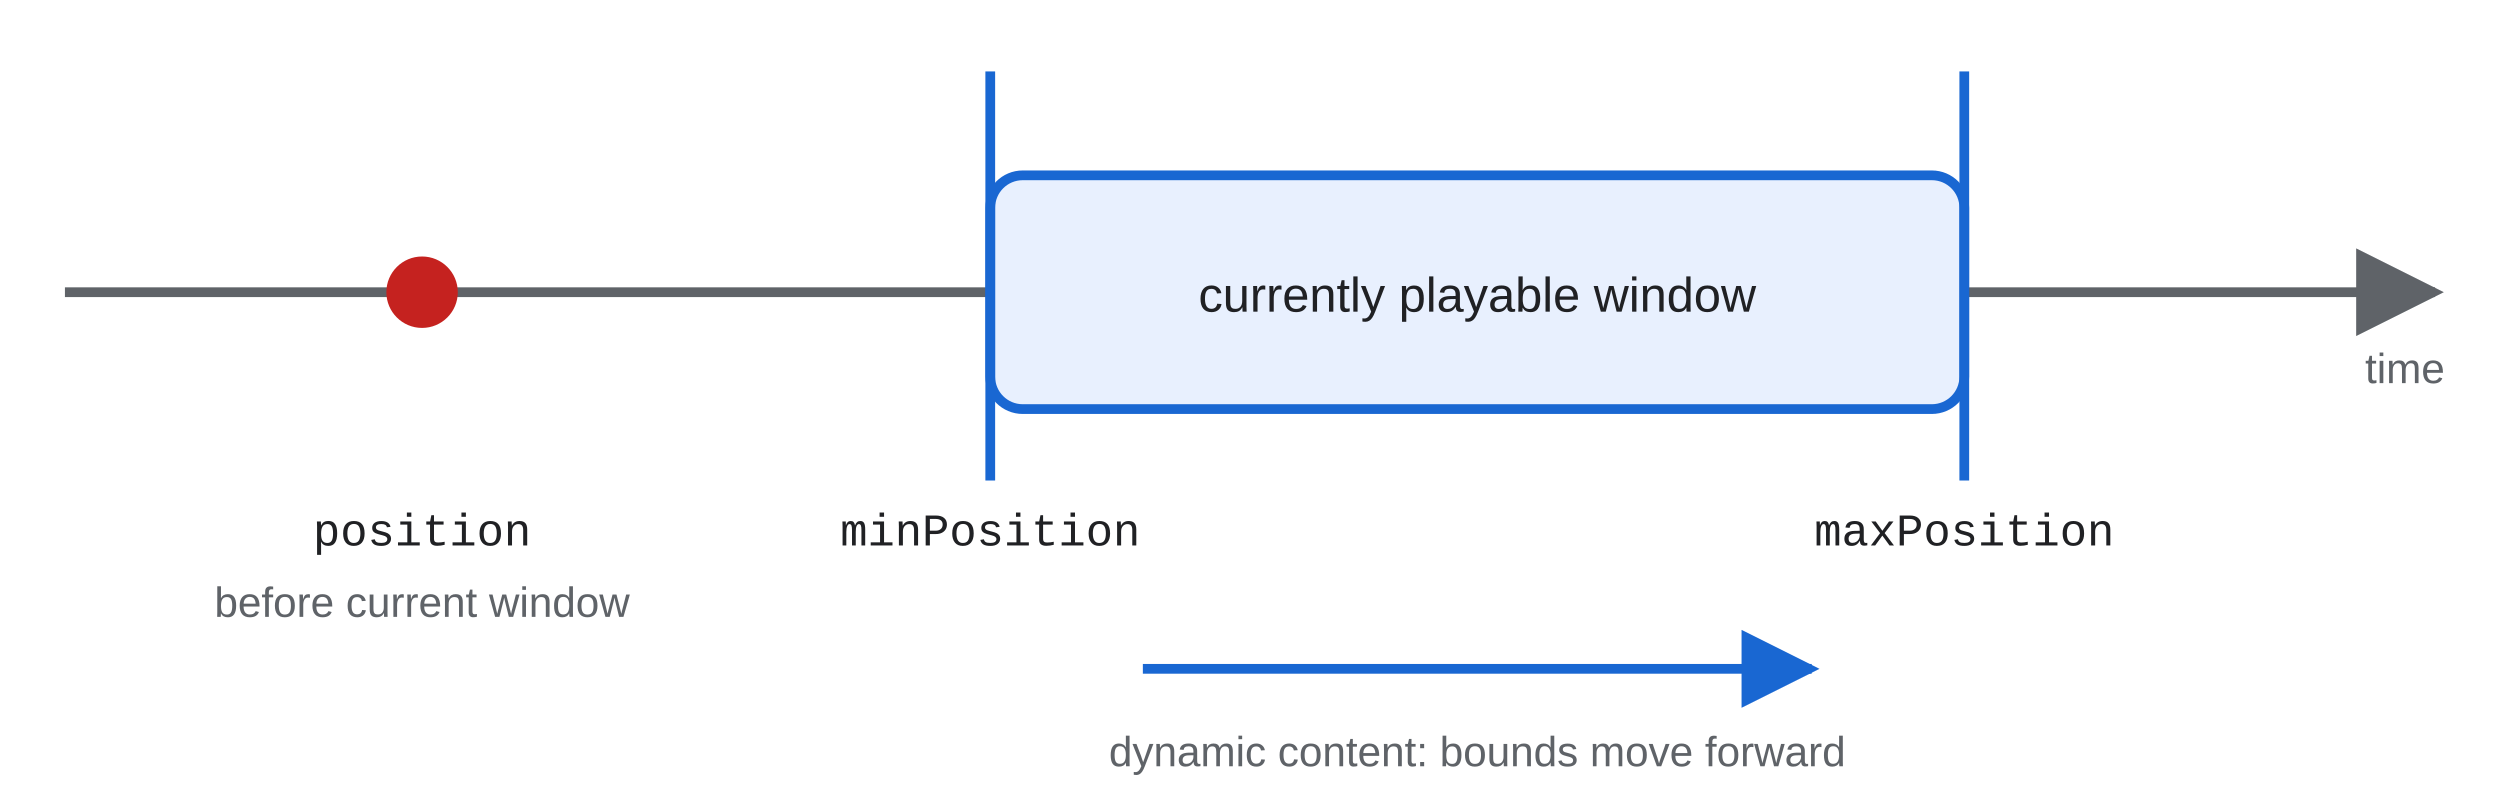
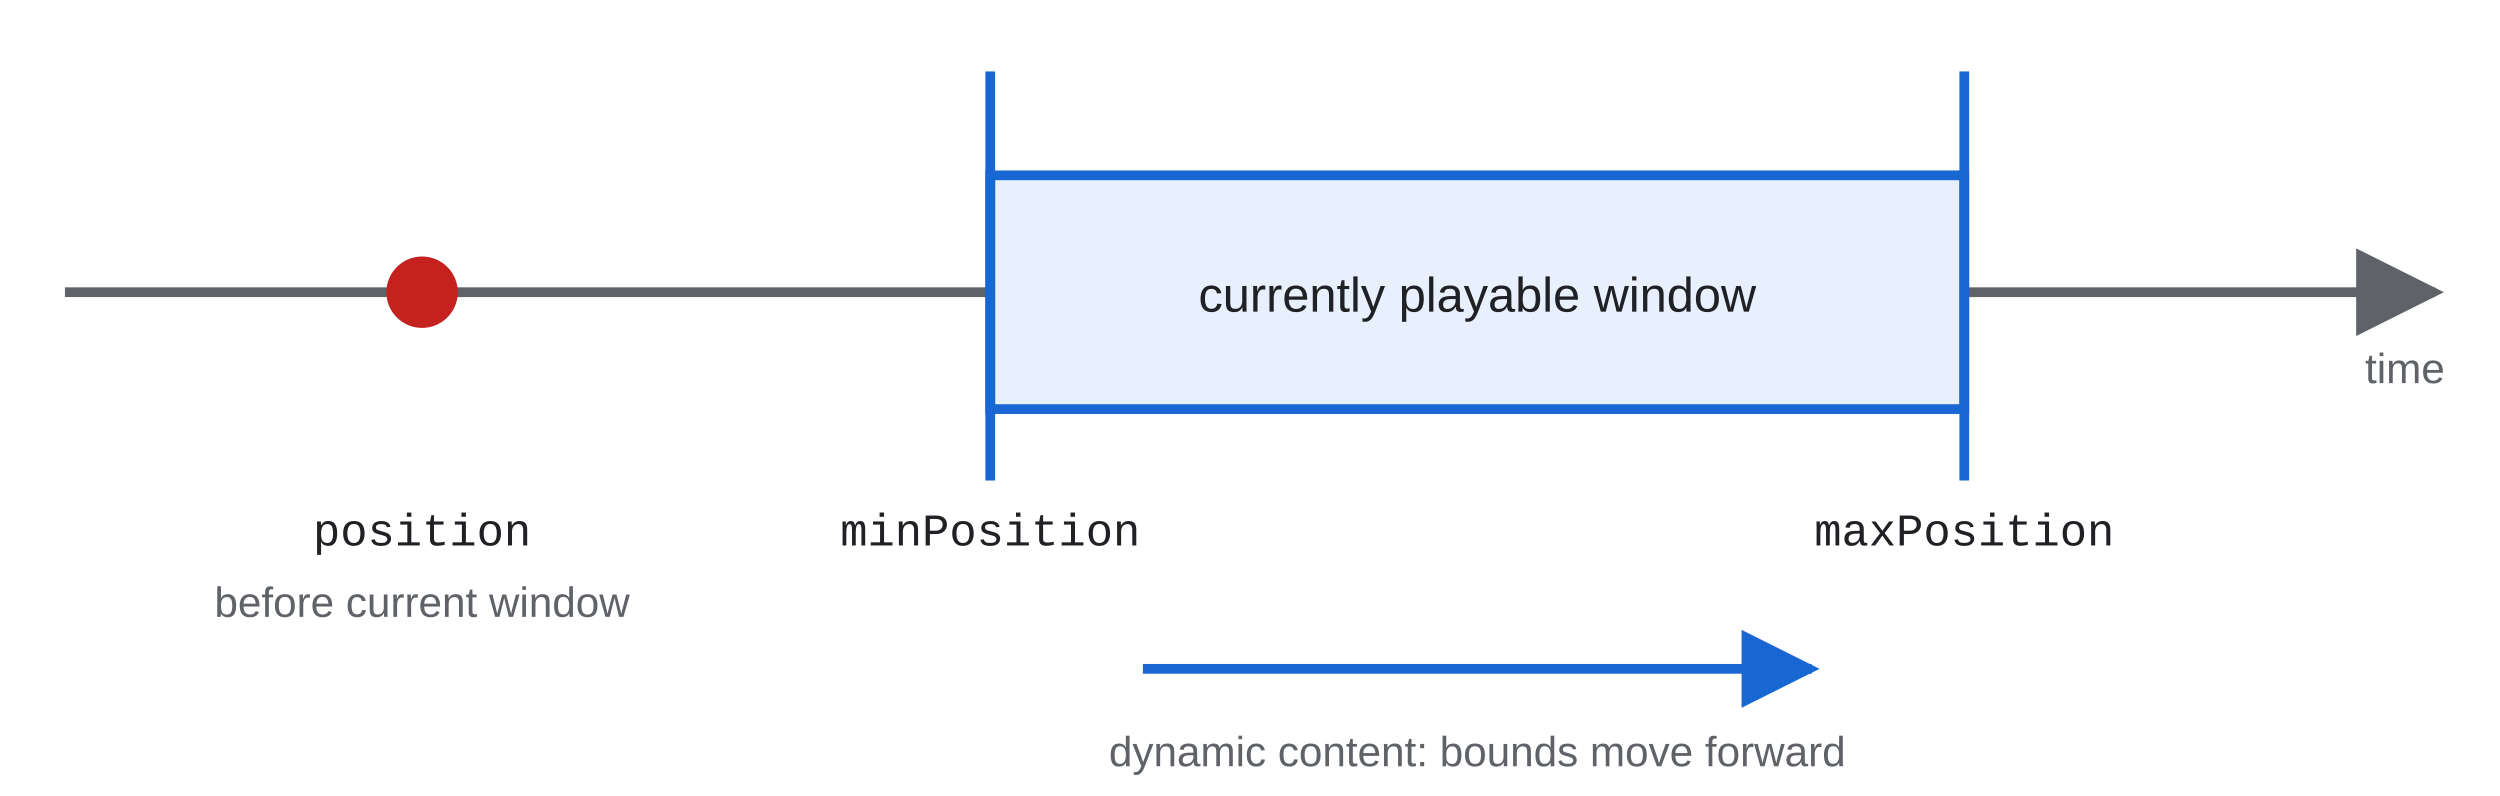
<svg xmlns="http://www.w3.org/2000/svg" viewBox="75 70 770 245" role="img" aria-labelledby="desc">
  <defs>
    <marker id="axis-arrow" viewBox="0 0 10 10" markerWidth="9" markerHeight="9" refX="9" refY="5" orient="auto">
      <path d="M0 0 10 5 0 10z" fill="#5f6368" />
    </marker>
    <marker id="move-arrow" viewBox="0 0 10 10" markerWidth="8" markerHeight="8" refX="9" refY="5" orient="auto">
      <path d="M0 0 10 5 0 10z" fill="#1967d2" />
    </marker>
    <style>
      text {
        font-family: Arial, Helvetica, sans-serif;
        fill: #202124;
      }
      .body {
        font-size: 15px;
      }
      .small {
        font-size: 13px;
        fill: #5f6368;
      }
      .code {
        font-family: "SFMono-Regular", Consolas, "Liberation Mono", Menlo, monospace;
        font-size: 14px;
      }
    </style>
  </defs>
  <line x1="95" y1="160" x2="825" y2="160" stroke="#5f6368" stroke-width="3" marker-end="url(#axis-arrow)" />
  <text x="828" y="188" text-anchor="end" class="small">time</text>
-   <rect x="380" y="124" width="300" height="72" rx="10" fill="#e8f0fe" stroke="#1967d2" stroke-width="3" />
+   <rect x="380" y="124" width="300" height="72" fill="#e8f0fe" stroke="#1967d2" stroke-width="3" />
  <text x="530" y="166" text-anchor="middle" class="body">currently playable window</text>
  <line x1="380" y1="92" x2="380" y2="218" stroke="#1967d2" stroke-width="3" />
  <text x="380" y="238" text-anchor="middle" class="code">minPosition</text>
  <line x1="680" y1="92" x2="680" y2="218" stroke="#1967d2" stroke-width="3" />
  <text x="680" y="238" text-anchor="middle" class="code">maxPosition</text>
  <circle cx="205" cy="160" r="11" fill="#c5221f" />
  <text x="205" y="238" text-anchor="middle" class="code">position</text>
  <text x="205" y="260" text-anchor="middle" class="small">before current window</text>
  <path d="M427 276h206" stroke="#1967d2" stroke-width="3" marker-end="url(#move-arrow)" />
  <text x="530" y="306" text-anchor="middle" class="small">dynamic content: bounds move forward</text>
</svg>
